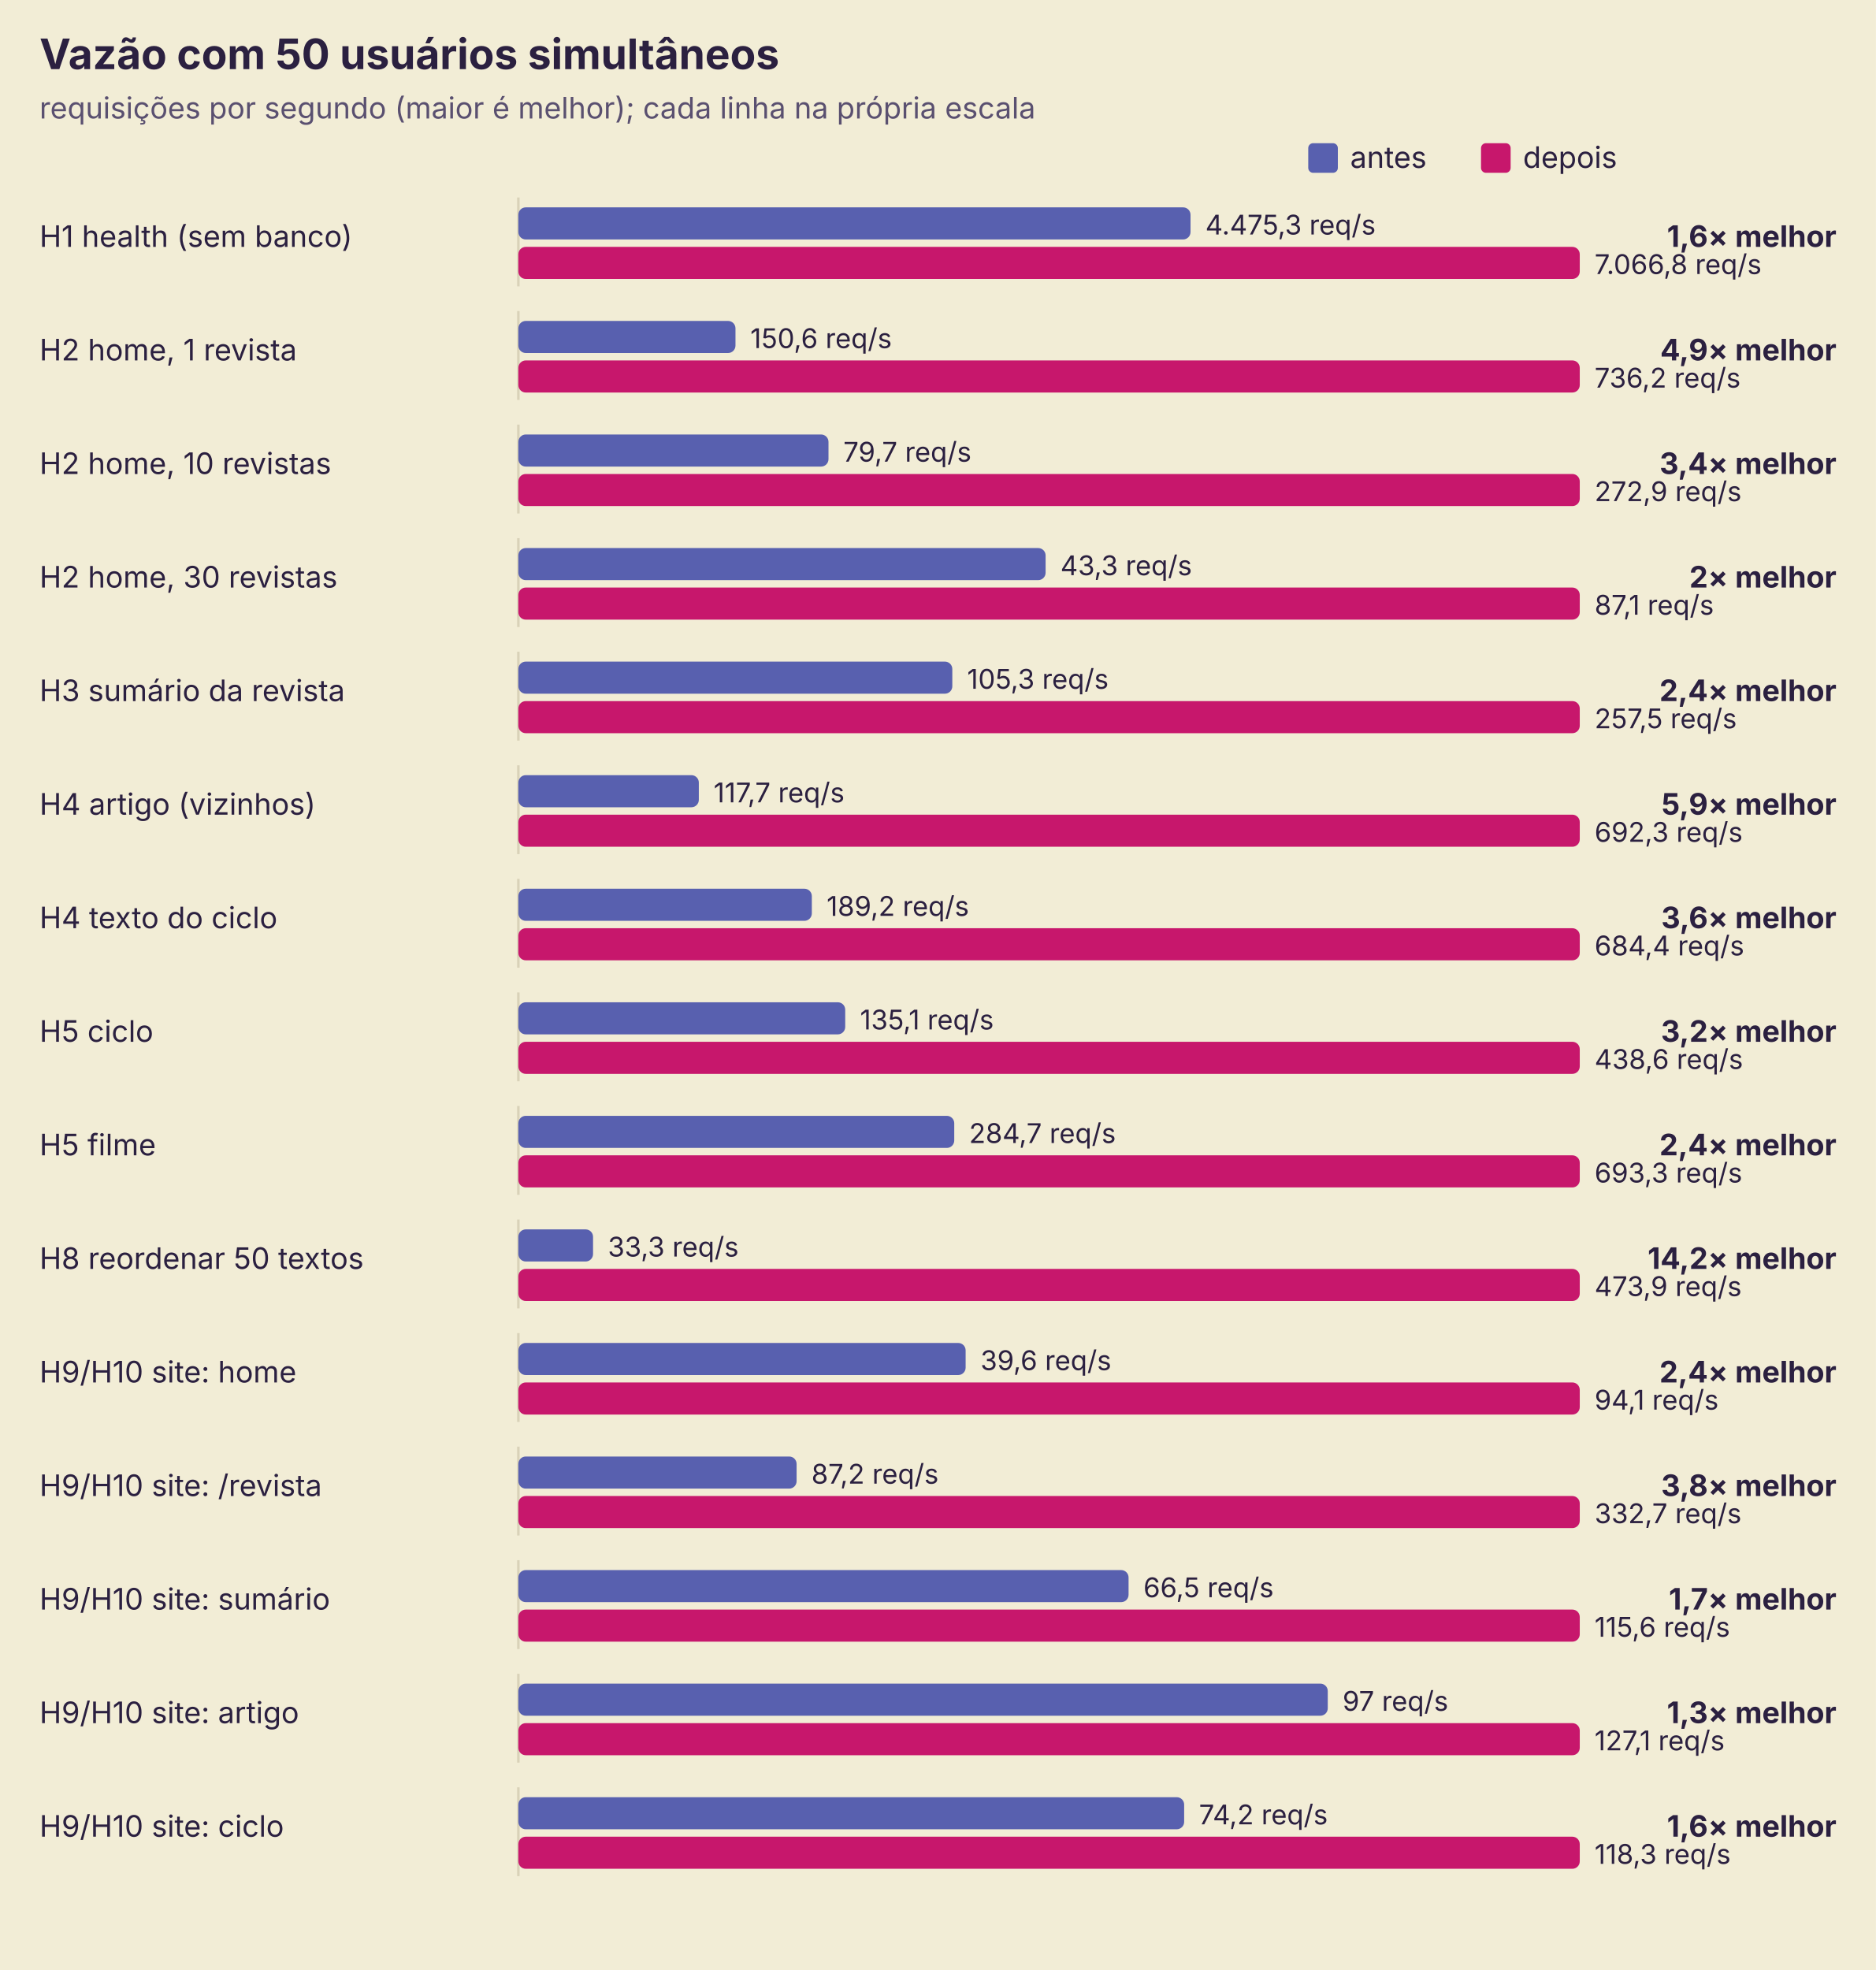
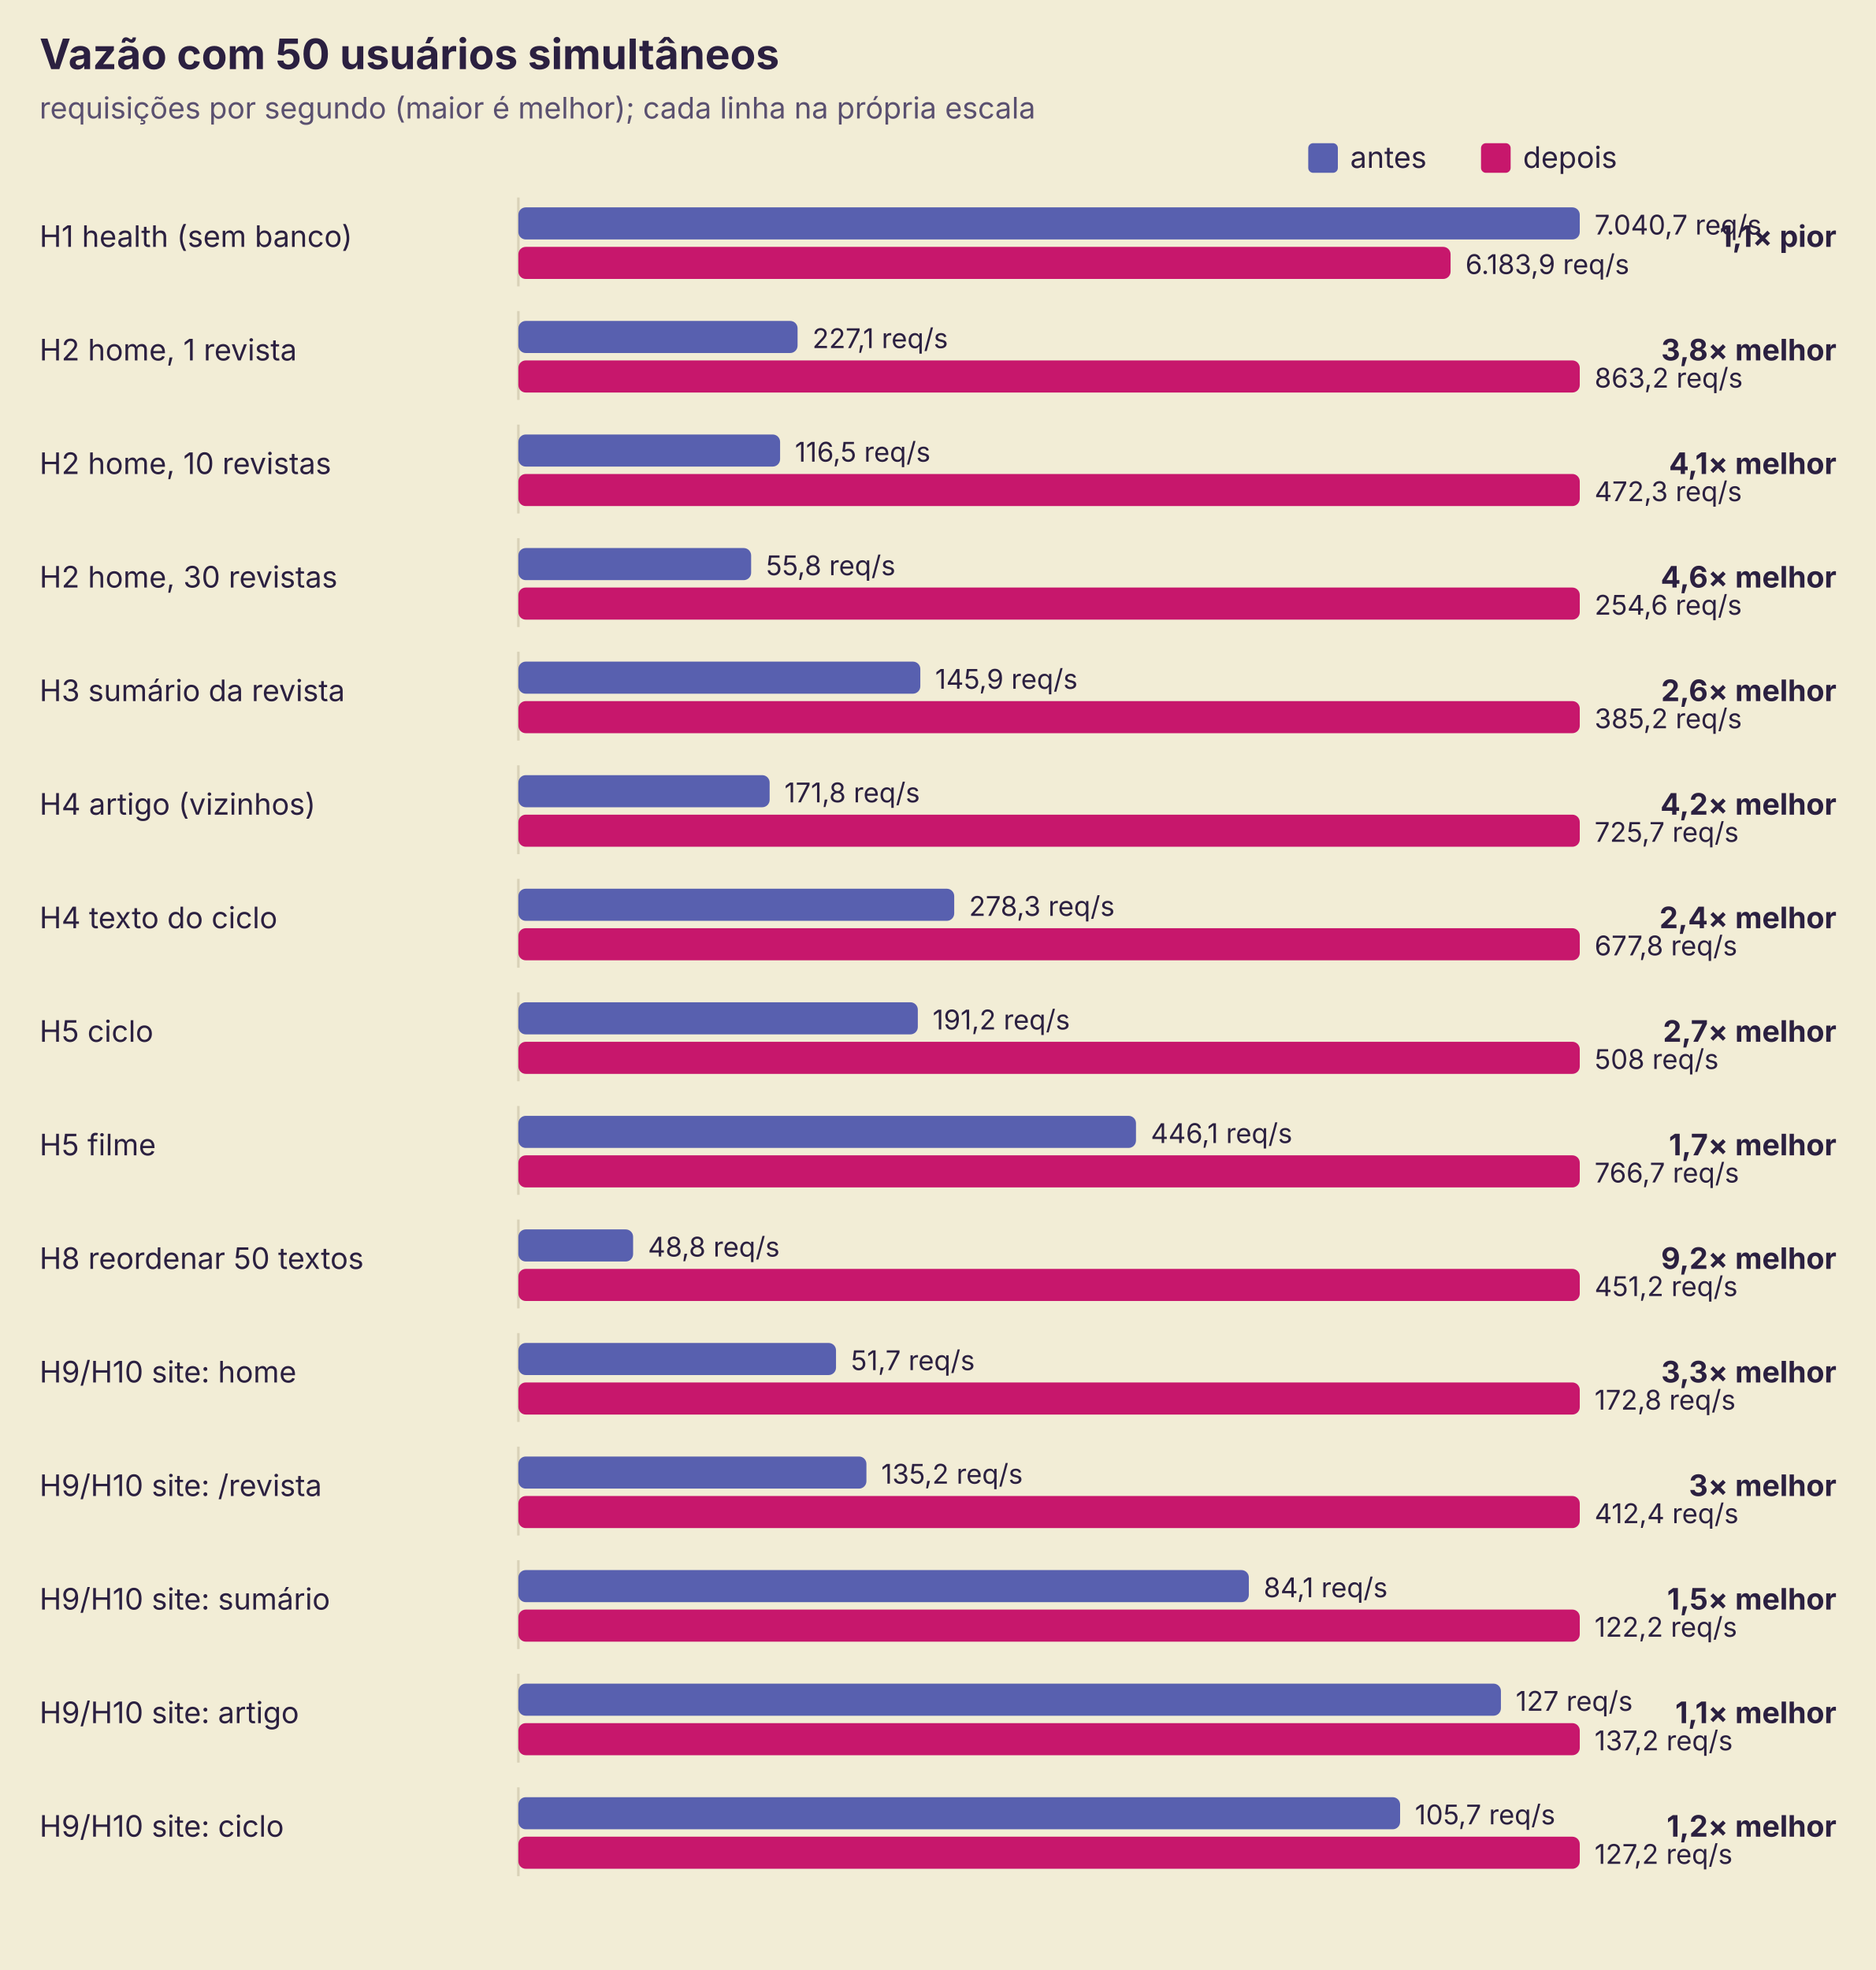
<svg xmlns="http://www.w3.org/2000/svg" viewBox="0 0 760 798" role="img" aria-labelledby="t d" font-family="Inter, system-ui, sans-serif">
  <rect width="100%" height="100%" fill="#F2EDD6" />
  <text x="16" y="28" font-size="17" font-weight="700" fill="#2B2040">Vazão com 50 usuários simultâneos</text>
  <text x="16" y="48" font-size="12" fill="#5A5070">requisições por segundo (maior é melhor); cada linha na própria escala</text>
  <rect x="530" y="58" width="12" height="12" rx="2" fill="#5860AF" />
  <text x="547" y="68" font-size="12" fill="#2B2040">antes</text>
  <rect x="600" y="58" width="12" height="12" rx="2" fill="#C7176C" />
  <text x="617" y="68" font-size="12" fill="#2B2040">depois</text>
  <text x="16" y="100" font-size="12" fill="#2B2040">H1 health (sem banco)</text>
  <line x1="210" x2="210" y1="80" y2="116" stroke="#D9D2B8" />
-   <rect x="210" y="84" width="272.312" height="13" rx="3" fill="#5860AF" />
-   <text x="488.312" y="95" font-size="11" fill="#2B2040">4.475,3 req/s</text>
-   <rect x="210" y="100" width="430" height="13" rx="3" fill="#C7176C" />
-   <text x="646" y="111" font-size="11" fill="#2B2040">7.066,8 req/s</text>
-   <text x="744" y="100" font-size="12" font-weight="700" text-anchor="end" fill="#2B2040">1,6× melhor</text>
+   <rect x="210" y="84" width="430" height="13" rx="3" fill="#5860AF" />
+   <text x="646" y="95" font-size="11" fill="#2B2040">7.040,7 req/s</text>
+   <rect x="210" y="100" width="377.671" height="13" rx="3" fill="#C7176C" />
+   <text x="593.671" y="111" font-size="11" fill="#2B2040">6.183,9 req/s</text>
+   <text x="744" y="100" font-size="12" font-weight="700" text-anchor="end" fill="#2B2040">1,1× pior</text>
  <text x="16" y="146" font-size="12" fill="#2B2040">H2 home, 1 revista</text>
  <line x1="210" x2="210" y1="126" y2="162" stroke="#D9D2B8" />
-   <rect x="210" y="130" width="87.959" height="13" rx="3" fill="#5860AF" />
-   <text x="303.959" y="141" font-size="11" fill="#2B2040">150,6 req/s</text>
+   <rect x="210" y="130" width="113.118" height="13" rx="3" fill="#5860AF" />
+   <text x="329.118" y="141" font-size="11" fill="#2B2040">227,1 req/s</text>
  <rect x="210" y="146" width="430" height="13" rx="3" fill="#C7176C" />
-   <text x="646" y="157" font-size="11" fill="#2B2040">736,2 req/s</text>
-   <text x="744" y="146" font-size="12" font-weight="700" text-anchor="end" fill="#2B2040">4,9× melhor</text>
+   <text x="646" y="157" font-size="11" fill="#2B2040">863,2 req/s</text>
+   <text x="744" y="146" font-size="12" font-weight="700" text-anchor="end" fill="#2B2040">3,8× melhor</text>
  <text x="16" y="192" font-size="12" fill="#2B2040">H2 home, 10 revistas</text>
  <line x1="210" x2="210" y1="172" y2="208" stroke="#D9D2B8" />
-   <rect x="210" y="176" width="125.644" height="13" rx="3" fill="#5860AF" />
-   <text x="341.644" y="187" font-size="11" fill="#2B2040">79,7 req/s</text>
+   <rect x="210" y="176" width="106.034" height="13" rx="3" fill="#5860AF" />
+   <text x="322.034" y="187" font-size="11" fill="#2B2040">116,5 req/s</text>
  <rect x="210" y="192" width="430" height="13" rx="3" fill="#C7176C" />
-   <text x="646" y="203" font-size="11" fill="#2B2040">272,9 req/s</text>
-   <text x="744" y="192" font-size="12" font-weight="700" text-anchor="end" fill="#2B2040">3,4× melhor</text>
+   <text x="646" y="203" font-size="11" fill="#2B2040">472,3 req/s</text>
+   <text x="744" y="192" font-size="12" font-weight="700" text-anchor="end" fill="#2B2040">4,1× melhor</text>
  <text x="16" y="238" font-size="12" fill="#2B2040">H2 home, 30 revistas</text>
  <line x1="210" x2="210" y1="218" y2="254" stroke="#D9D2B8" />
-   <rect x="210" y="222" width="213.602" height="13" rx="3" fill="#5860AF" />
-   <text x="429.602" y="233" font-size="11" fill="#2B2040">43,3 req/s</text>
+   <rect x="210" y="222" width="94.303" height="13" rx="3" fill="#5860AF" />
+   <text x="310.303" y="233" font-size="11" fill="#2B2040">55,8 req/s</text>
  <rect x="210" y="238" width="430" height="13" rx="3" fill="#C7176C" />
-   <text x="646" y="249" font-size="11" fill="#2B2040">87,1 req/s</text>
-   <text x="744" y="238" font-size="12" font-weight="700" text-anchor="end" fill="#2B2040">2× melhor</text>
+   <text x="646" y="249" font-size="11" fill="#2B2040">254,6 req/s</text>
+   <text x="744" y="238" font-size="12" font-weight="700" text-anchor="end" fill="#2B2040">4,6× melhor</text>
  <text x="16" y="284" font-size="12" fill="#2B2040">H3 sumário da revista</text>
  <line x1="210" x2="210" y1="264" y2="300" stroke="#D9D2B8" />
-   <rect x="210" y="268" width="175.806" height="13" rx="3" fill="#5860AF" />
-   <text x="391.806" y="279" font-size="11" fill="#2B2040">105,3 req/s</text>
+   <rect x="210" y="268" width="162.846" height="13" rx="3" fill="#5860AF" />
+   <text x="378.846" y="279" font-size="11" fill="#2B2040">145,9 req/s</text>
  <rect x="210" y="284" width="430" height="13" rx="3" fill="#C7176C" />
-   <text x="646" y="295" font-size="11" fill="#2B2040">257,5 req/s</text>
-   <text x="744" y="284" font-size="12" font-weight="700" text-anchor="end" fill="#2B2040">2,4× melhor</text>
+   <text x="646" y="295" font-size="11" fill="#2B2040">385,2 req/s</text>
+   <text x="744" y="284" font-size="12" font-weight="700" text-anchor="end" fill="#2B2040">2,6× melhor</text>
  <text x="16" y="330" font-size="12" fill="#2B2040">H4 artigo (vizinhos)</text>
  <line x1="210" x2="210" y1="310" y2="346" stroke="#D9D2B8" />
-   <rect x="210" y="314" width="73.112" height="13" rx="3" fill="#5860AF" />
-   <text x="289.112" y="325" font-size="11" fill="#2B2040">117,7 req/s</text>
+   <rect x="210" y="314" width="101.797" height="13" rx="3" fill="#5860AF" />
+   <text x="317.797" y="325" font-size="11" fill="#2B2040">171,8 req/s</text>
  <rect x="210" y="330" width="430" height="13" rx="3" fill="#C7176C" />
-   <text x="646" y="341" font-size="11" fill="#2B2040">692,3 req/s</text>
-   <text x="744" y="330" font-size="12" font-weight="700" text-anchor="end" fill="#2B2040">5,9× melhor</text>
+   <text x="646" y="341" font-size="11" fill="#2B2040">725,7 req/s</text>
+   <text x="744" y="330" font-size="12" font-weight="700" text-anchor="end" fill="#2B2040">4,2× melhor</text>
  <text x="16" y="376" font-size="12" fill="#2B2040">H4 texto do ciclo</text>
  <line x1="210" x2="210" y1="356" y2="392" stroke="#D9D2B8" />
-   <rect x="210" y="360" width="118.895" height="13" rx="3" fill="#5860AF" />
-   <text x="334.895" y="371" font-size="11" fill="#2B2040">189,2 req/s</text>
+   <rect x="210" y="360" width="176.577" height="13" rx="3" fill="#5860AF" />
+   <text x="392.577" y="371" font-size="11" fill="#2B2040">278,3 req/s</text>
  <rect x="210" y="376" width="430" height="13" rx="3" fill="#C7176C" />
-   <text x="646" y="387" font-size="11" fill="#2B2040">684,4 req/s</text>
-   <text x="744" y="376" font-size="12" font-weight="700" text-anchor="end" fill="#2B2040">3,6× melhor</text>
+   <text x="646" y="387" font-size="11" fill="#2B2040">677,8 req/s</text>
+   <text x="744" y="376" font-size="12" font-weight="700" text-anchor="end" fill="#2B2040">2,4× melhor</text>
  <text x="16" y="422" font-size="12" fill="#2B2040">H5 ciclo</text>
  <line x1="210" x2="210" y1="402" y2="438" stroke="#D9D2B8" />
-   <rect x="210" y="406" width="132.419" height="13" rx="3" fill="#5860AF" />
-   <text x="348.419" y="417" font-size="11" fill="#2B2040">135,1 req/s</text>
+   <rect x="210" y="406" width="161.832" height="13" rx="3" fill="#5860AF" />
+   <text x="377.832" y="417" font-size="11" fill="#2B2040">191,2 req/s</text>
  <rect x="210" y="422" width="430" height="13" rx="3" fill="#C7176C" />
-   <text x="646" y="433" font-size="11" fill="#2B2040">438,6 req/s</text>
-   <text x="744" y="422" font-size="12" font-weight="700" text-anchor="end" fill="#2B2040">3,2× melhor</text>
+   <text x="646" y="433" font-size="11" fill="#2B2040">508 req/s</text>
+   <text x="744" y="422" font-size="12" font-weight="700" text-anchor="end" fill="#2B2040">2,7× melhor</text>
  <text x="16" y="468" font-size="12" fill="#2B2040">H5 filme</text>
  <line x1="210" x2="210" y1="448" y2="484" stroke="#D9D2B8" />
-   <rect x="210" y="452" width="176.587" height="13" rx="3" fill="#5860AF" />
-   <text x="392.587" y="463" font-size="11" fill="#2B2040">284,7 req/s</text>
+   <rect x="210" y="452" width="250.218" height="13" rx="3" fill="#5860AF" />
+   <text x="466.218" y="463" font-size="11" fill="#2B2040">446,1 req/s</text>
  <rect x="210" y="468" width="430" height="13" rx="3" fill="#C7176C" />
-   <text x="646" y="479" font-size="11" fill="#2B2040">693,3 req/s</text>
-   <text x="744" y="468" font-size="12" font-weight="700" text-anchor="end" fill="#2B2040">2,4× melhor</text>
+   <text x="646" y="479" font-size="11" fill="#2B2040">766,7 req/s</text>
+   <text x="744" y="468" font-size="12" font-weight="700" text-anchor="end" fill="#2B2040">1,7× melhor</text>
  <text x="16" y="514" font-size="12" fill="#2B2040">H8 reordenar 50 textos</text>
  <line x1="210" x2="210" y1="494" y2="530" stroke="#D9D2B8" />
-   <rect x="210" y="498" width="30.259" height="13" rx="3" fill="#5860AF" />
-   <text x="246.259" y="509" font-size="11" fill="#2B2040">33,3 req/s</text>
+   <rect x="210" y="498" width="46.488" height="13" rx="3" fill="#5860AF" />
+   <text x="262.488" y="509" font-size="11" fill="#2B2040">48,8 req/s</text>
  <rect x="210" y="514" width="430" height="13" rx="3" fill="#C7176C" />
-   <text x="646" y="525" font-size="11" fill="#2B2040">473,9 req/s</text>
-   <text x="744" y="514" font-size="12" font-weight="700" text-anchor="end" fill="#2B2040">14,2× melhor</text>
+   <text x="646" y="525" font-size="11" fill="#2B2040">451,2 req/s</text>
+   <text x="744" y="514" font-size="12" font-weight="700" text-anchor="end" fill="#2B2040">9,2× melhor</text>
  <text x="16" y="560" font-size="12" fill="#2B2040">H9/H10 site: home</text>
  <line x1="210" x2="210" y1="540" y2="576" stroke="#D9D2B8" />
-   <rect x="210" y="544" width="181.202" height="13" rx="3" fill="#5860AF" />
-   <text x="397.202" y="555" font-size="11" fill="#2B2040">39,6 req/s</text>
+   <rect x="210" y="544" width="128.69" height="13" rx="3" fill="#5860AF" />
+   <text x="344.69" y="555" font-size="11" fill="#2B2040">51,7 req/s</text>
  <rect x="210" y="560" width="430" height="13" rx="3" fill="#C7176C" />
-   <text x="646" y="571" font-size="11" fill="#2B2040">94,1 req/s</text>
-   <text x="744" y="560" font-size="12" font-weight="700" text-anchor="end" fill="#2B2040">2,4× melhor</text>
+   <text x="646" y="571" font-size="11" fill="#2B2040">172,8 req/s</text>
+   <text x="744" y="560" font-size="12" font-weight="700" text-anchor="end" fill="#2B2040">3,3× melhor</text>
  <text x="16" y="606" font-size="12" fill="#2B2040">H9/H10 site: /revista</text>
  <line x1="210" x2="210" y1="586" y2="622" stroke="#D9D2B8" />
-   <rect x="210" y="590" width="112.722" height="13" rx="3" fill="#5860AF" />
-   <text x="328.722" y="601" font-size="11" fill="#2B2040">87,2 req/s</text>
+   <rect x="210" y="590" width="141.009" height="13" rx="3" fill="#5860AF" />
+   <text x="357.009" y="601" font-size="11" fill="#2B2040">135,2 req/s</text>
  <rect x="210" y="606" width="430" height="13" rx="3" fill="#C7176C" />
-   <text x="646" y="617" font-size="11" fill="#2B2040">332,7 req/s</text>
-   <text x="744" y="606" font-size="12" font-weight="700" text-anchor="end" fill="#2B2040">3,8× melhor</text>
+   <text x="646" y="617" font-size="11" fill="#2B2040">412,4 req/s</text>
+   <text x="744" y="606" font-size="12" font-weight="700" text-anchor="end" fill="#2B2040">3× melhor</text>
  <text x="16" y="652" font-size="12" fill="#2B2040">H9/H10 site: sumário</text>
  <line x1="210" x2="210" y1="632" y2="668" stroke="#D9D2B8" />
-   <rect x="210" y="636" width="247.211" height="13" rx="3" fill="#5860AF" />
-   <text x="463.211" y="647" font-size="11" fill="#2B2040">66,5 req/s</text>
+   <rect x="210" y="636" width="295.938" height="13" rx="3" fill="#5860AF" />
+   <text x="511.938" y="647" font-size="11" fill="#2B2040">84,1 req/s</text>
  <rect x="210" y="652" width="430" height="13" rx="3" fill="#C7176C" />
-   <text x="646" y="663" font-size="11" fill="#2B2040">115,6 req/s</text>
-   <text x="744" y="652" font-size="12" font-weight="700" text-anchor="end" fill="#2B2040">1,7× melhor</text>
+   <text x="646" y="663" font-size="11" fill="#2B2040">122,2 req/s</text>
+   <text x="744" y="652" font-size="12" font-weight="700" text-anchor="end" fill="#2B2040">1,5× melhor</text>
  <text x="16" y="698" font-size="12" fill="#2B2040">H9/H10 site: artigo</text>
  <line x1="210" x2="210" y1="678" y2="714" stroke="#D9D2B8" />
-   <rect x="210" y="682" width="327.911" height="13" rx="3" fill="#5860AF" />
-   <text x="543.911" y="693" font-size="11" fill="#2B2040">97 req/s</text>
+   <rect x="210" y="682" width="398.057" height="13" rx="3" fill="#5860AF" />
+   <text x="614.057" y="693" font-size="11" fill="#2B2040">127 req/s</text>
  <rect x="210" y="698" width="430" height="13" rx="3" fill="#C7176C" />
-   <text x="646" y="709" font-size="11" fill="#2B2040">127,1 req/s</text>
-   <text x="744" y="698" font-size="12" font-weight="700" text-anchor="end" fill="#2B2040">1,3× melhor</text>
+   <text x="646" y="709" font-size="11" fill="#2B2040">137,2 req/s</text>
+   <text x="744" y="698" font-size="12" font-weight="700" text-anchor="end" fill="#2B2040">1,1× melhor</text>
  <text x="16" y="744" font-size="12" fill="#2B2040">H9/H10 site: ciclo</text>
  <line x1="210" x2="210" y1="724" y2="760" stroke="#D9D2B8" />
-   <rect x="210" y="728" width="269.732" height="13" rx="3" fill="#5860AF" />
-   <text x="485.732" y="739" font-size="11" fill="#2B2040">74,2 req/s</text>
+   <rect x="210" y="728" width="357.218" height="13" rx="3" fill="#5860AF" />
+   <text x="573.218" y="739" font-size="11" fill="#2B2040">105,7 req/s</text>
  <rect x="210" y="744" width="430" height="13" rx="3" fill="#C7176C" />
-   <text x="646" y="755" font-size="11" fill="#2B2040">118,3 req/s</text>
-   <text x="744" y="744" font-size="12" font-weight="700" text-anchor="end" fill="#2B2040">1,6× melhor</text>
+   <text x="646" y="755" font-size="11" fill="#2B2040">127,2 req/s</text>
+   <text x="744" y="744" font-size="12" font-weight="700" text-anchor="end" fill="#2B2040">1,2× melhor</text>
</svg>
